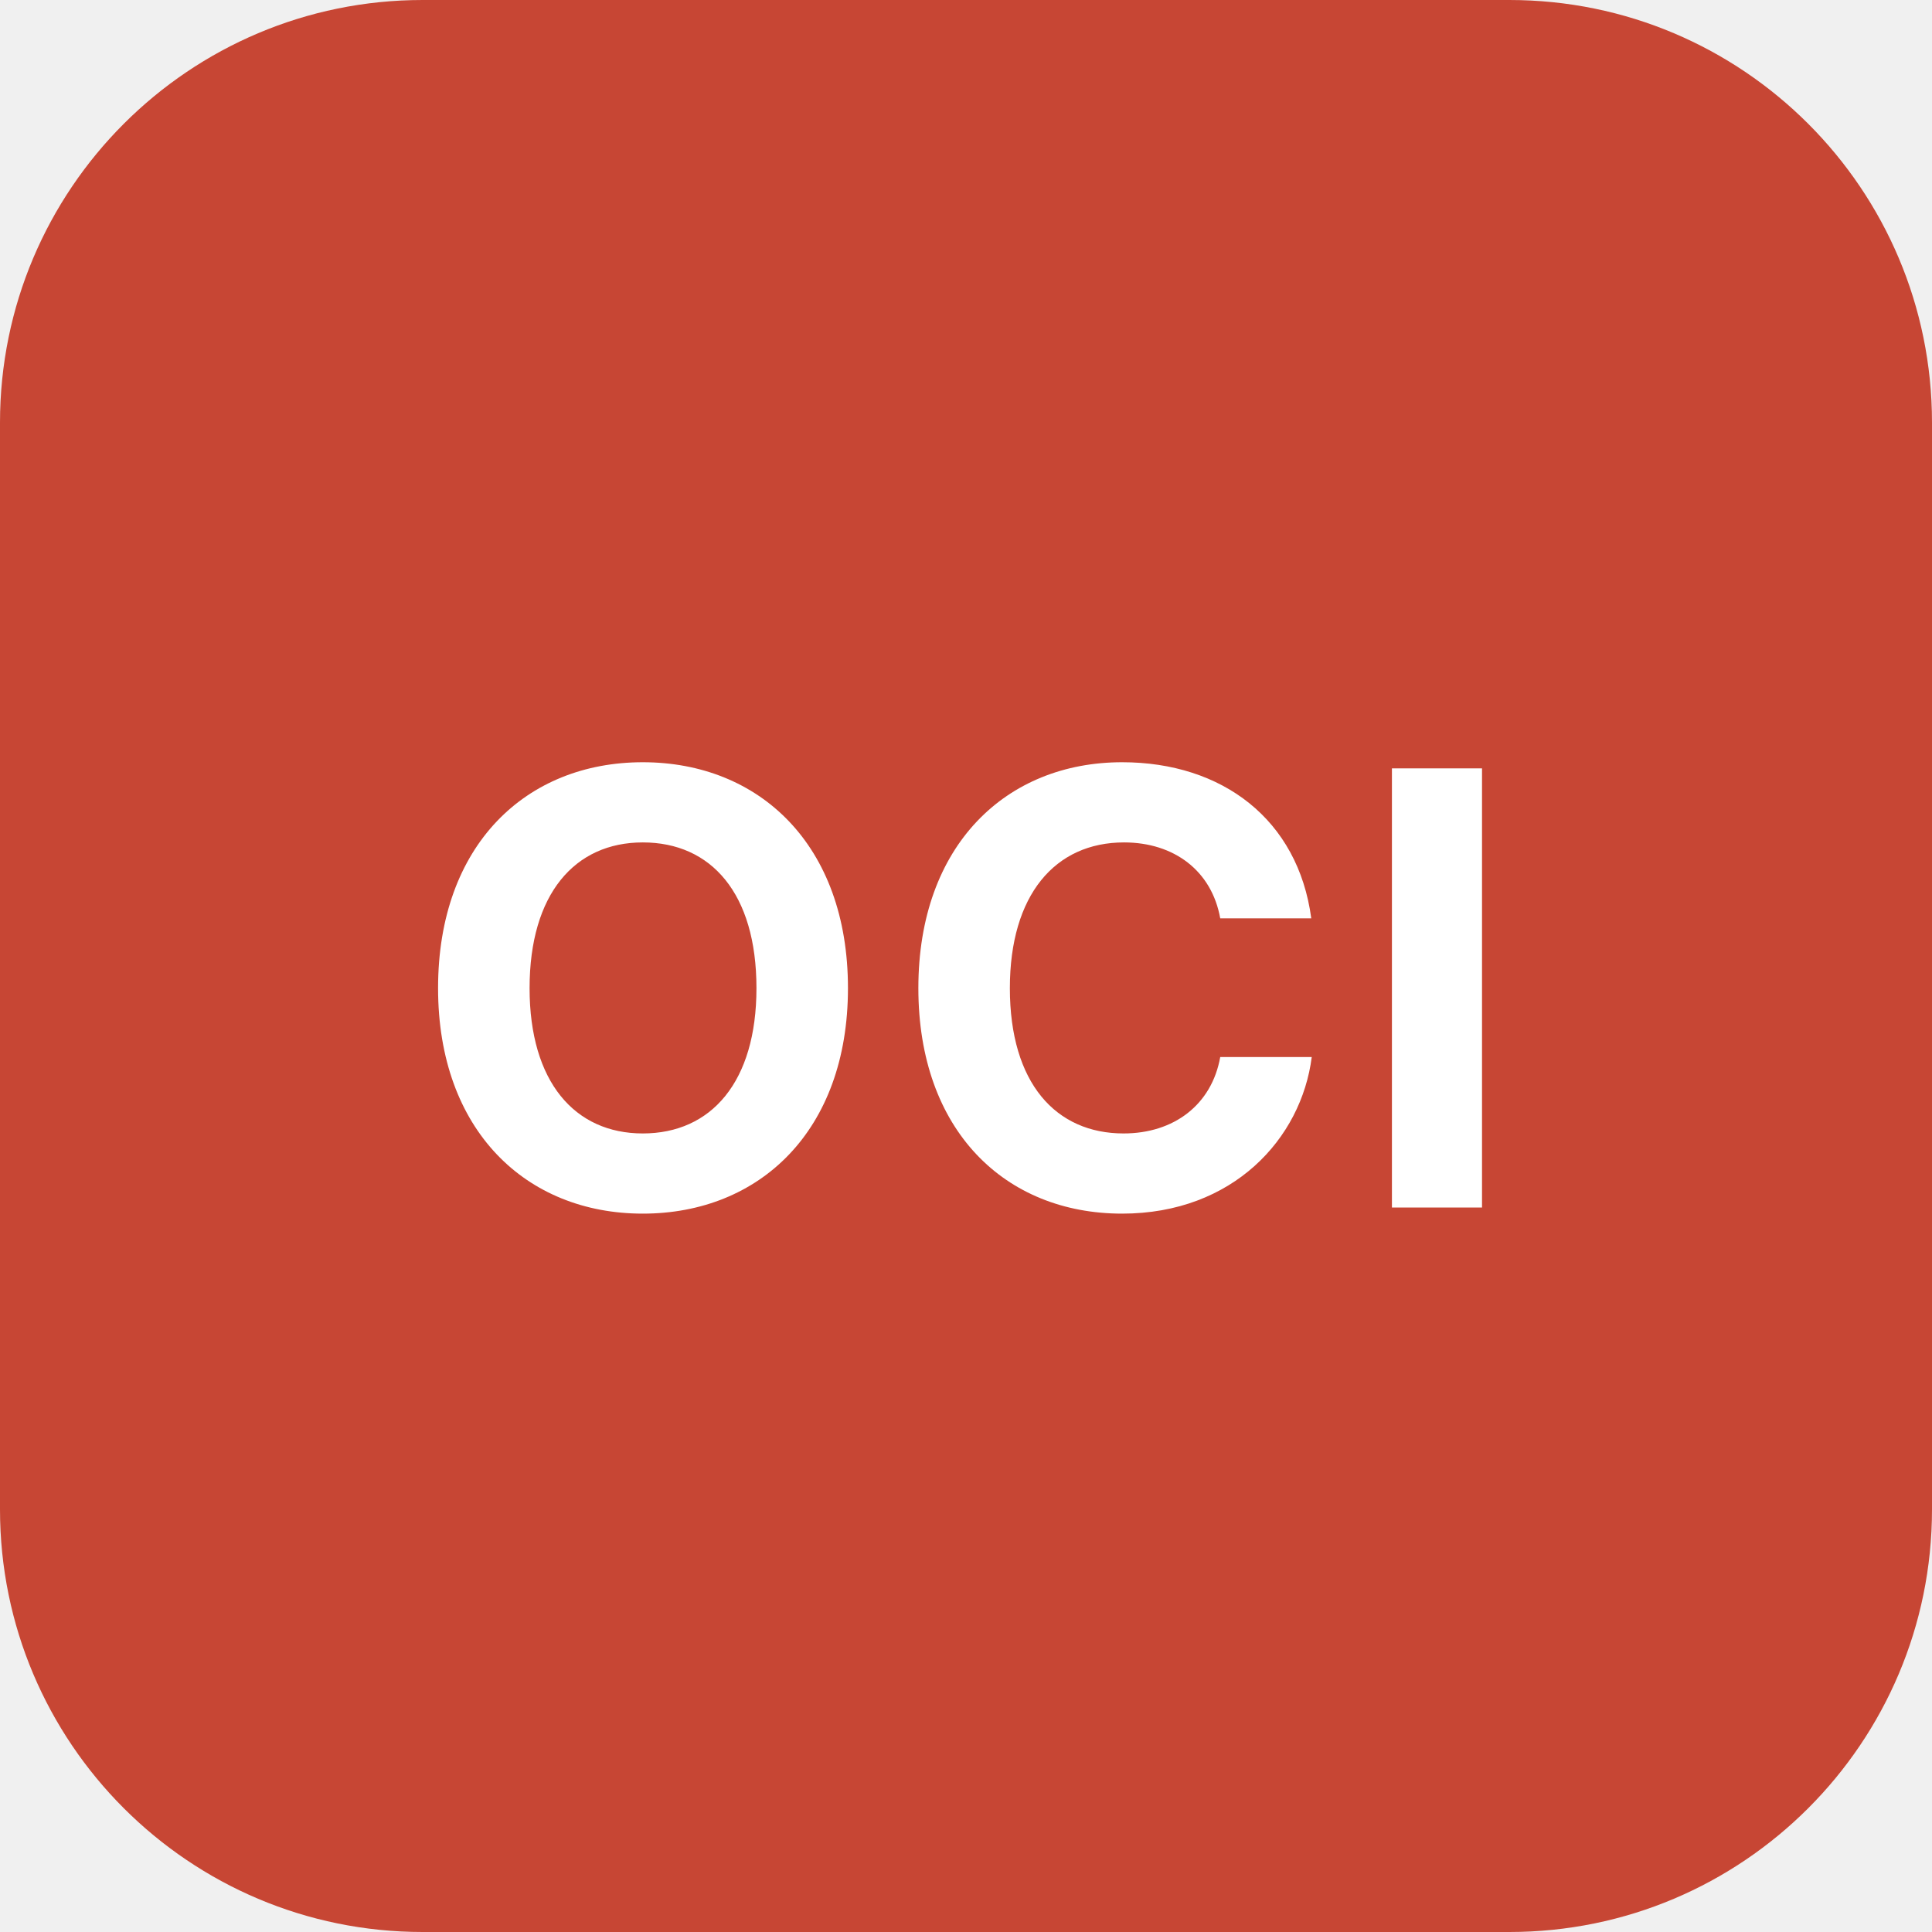
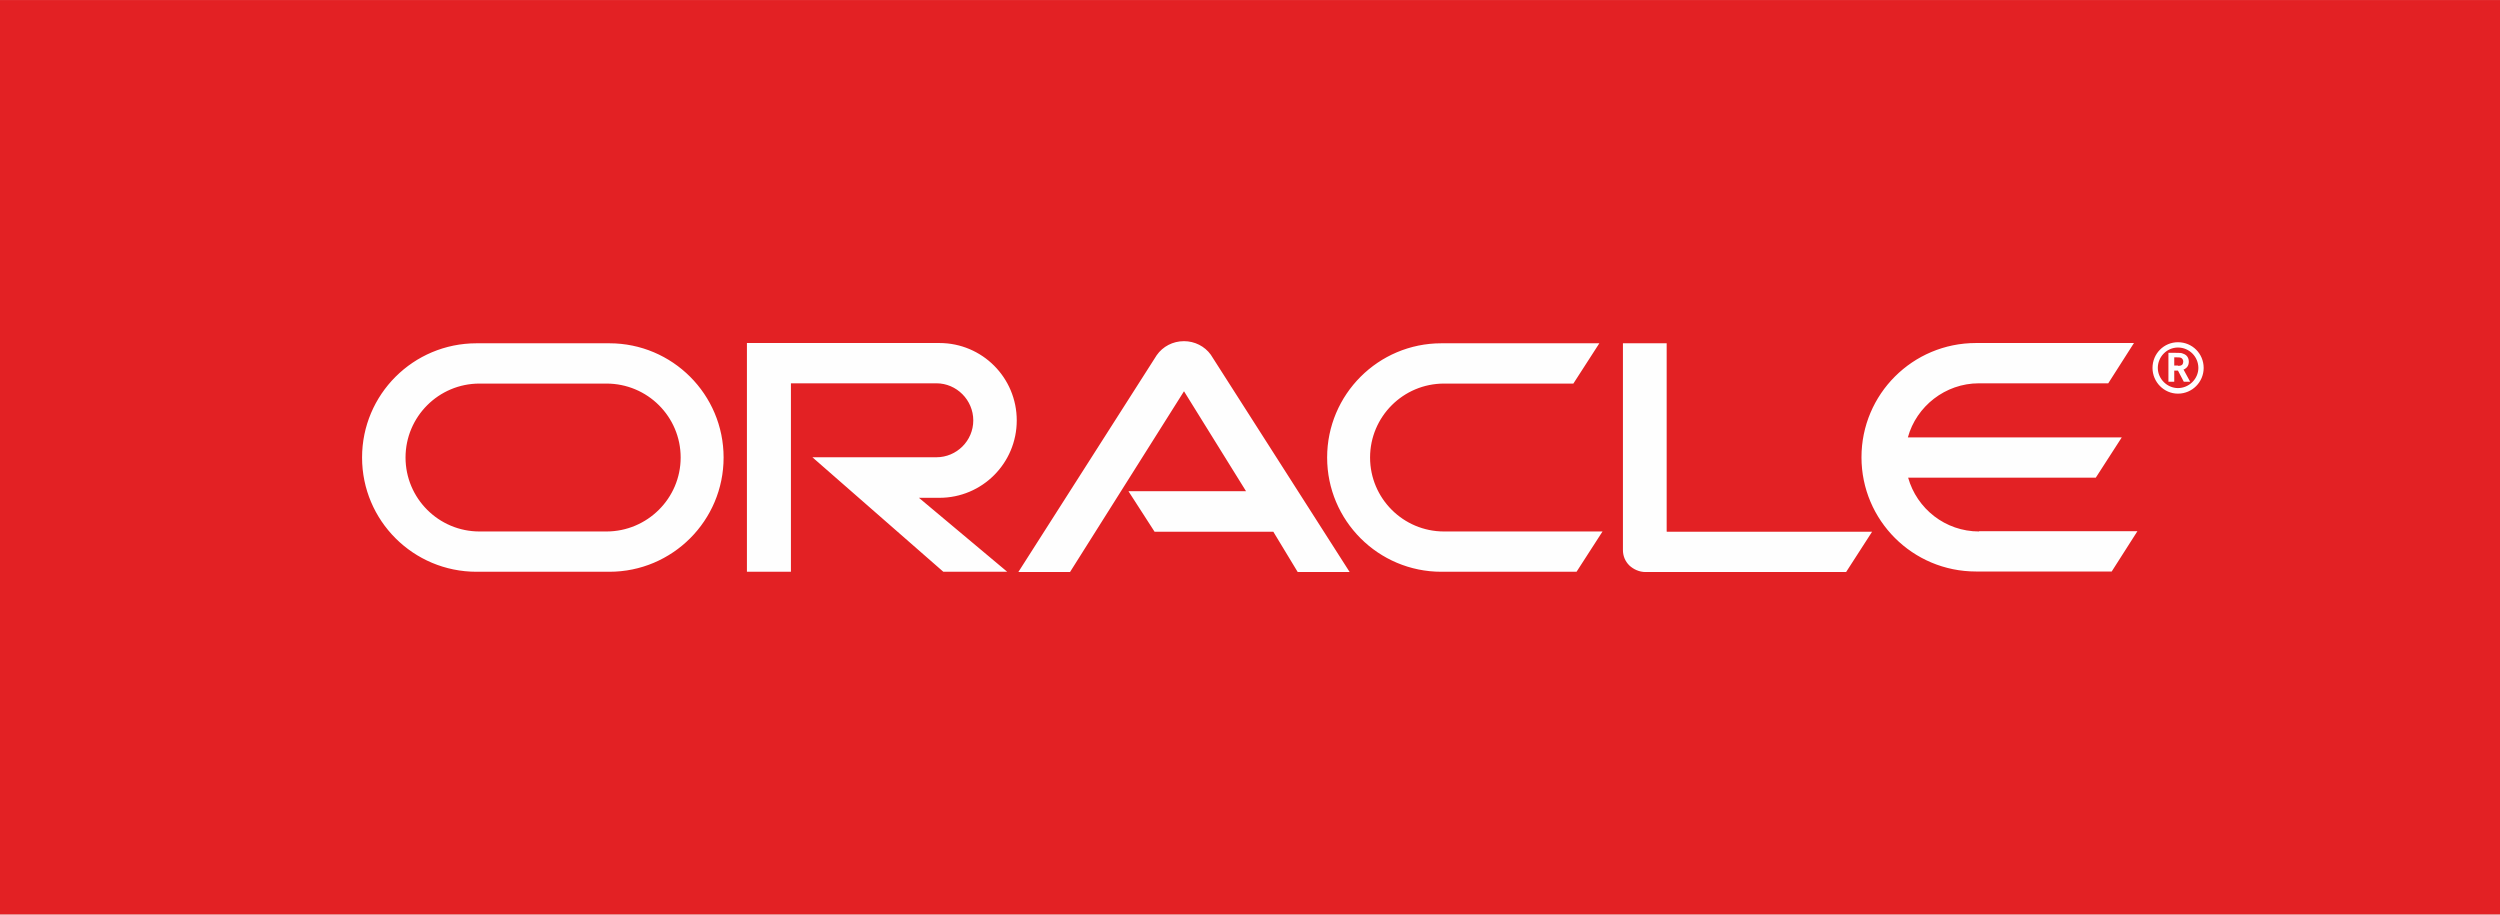
- <svg xmlns="http://www.w3.org/2000/svg" viewBox="0 0 64 64" width="64" height="64">
-   <rect width="64" height="64" rx="14" fill="#C74634" />
-   <text x="32" y="40" font-family="Inter, system-ui, sans-serif" font-size="20" font-weight="700" fill="#fff" text-anchor="middle" letter-spacing="0.5">OCI</text>
+ <svg xmlns="http://www.w3.org/2000/svg" xml:space="preserve" width="19.256mm" height="7.044mm" version="1.1" style="shape-rendering:geometricPrecision; text-rendering:geometricPrecision; image-rendering:optimizeQuality; fill-rule:evenodd; clip-rule:evenodd" viewBox="0 0 94.32 34.5">
+   <defs>
+     <style type="text/css">
+    
+     .fil1 {fill:#FEFEFE;fill-rule:nonzero}
+     .fil0 {fill:#E32124;fill-rule:nonzero}
+    
+   </style>
+   </defs>
+   <g id="Layer_x0020_1">
+     <polygon class="fil0" points="-0,34.5 94.32,34.5 94.32,0 -0,0 " />
+     <path class="fil1" d="M82.17 13.8c0.07,0 0.14,-0 0.18,-0.07 0.01,-0.03 0.02,-0.06 0.02,-0.09 0,-0.06 -0.03,-0.11 -0.08,-0.14 -0.05,-0.02 -0.1,-0.02 -0.21,-0.02l-0.05 0 0 0.31 0.14 0zm-0.09 -0.49c0.15,0 0.22,0 0.28,0.03 0.2,0.06 0.22,0.24 0.22,0.3 0,0.01 0,0.05 -0.01,0.09 -0.01,0.04 -0.03,0.12 -0.14,0.19 -0.02,0.01 -0.02,0.01 -0.05,0.02l0.25 0.46 -0.24 0 -0.22 -0.42 -0.14 0 0 0.42 -0.22 0 0 -1.09 0.27 0zm0.09 1.54c0.54,0 0.97,-0.44 0.97,-0.97 0,-0.54 -0.43,-0.97 -0.97,-0.97 -0.53,0 -0.96,0.43 -0.96,0.97 0,0.53 0.43,0.97 0.96,0.97zm-0.76 -0.97c0,-0.42 0.34,-0.77 0.76,-0.77 0.43,0 0.77,0.35 0.77,0.77 0,0.41 -0.35,0.76 -0.77,0.76 -0.41,0 -0.76,-0.35 -0.76,-0.76zm-6.74 6.17c-1.28,0 -2.35,-0.86 -2.68,-2.03l7.08 0 0.98 -1.52 -8.07 0c0.32,-1.17 1.41,-2.04 2.68,-2.04l4.88 0 0.97 -1.52 -5.96 0c-2.39,0 -4.32,1.93 -4.32,4.31 0,2.38 1.93,4.31 4.32,4.31l5.12 0 0.97 -1.52 -5.98 0zm-20.29 1.52c-2.38,0 -4.31,-1.93 -4.31,-4.31 0,-2.38 1.93,-4.31 4.31,-4.31l5.96 0 -0.98 1.52 -4.88 0c-1.54,0 -2.79,1.25 -2.79,2.79 0,1.54 1.25,2.79 2.79,2.79l5.98 0 -0.98 1.52 -5.12 0zm-31.5 -1.52c1.54,0 2.8,-1.25 2.8,-2.79 0,-1.54 -1.25,-2.79 -2.8,-2.79l-4.79 0c-1.54,0 -2.79,1.25 -2.79,2.79 0,1.54 1.25,2.79 2.79,2.79l4.79 0zm-4.9 1.52c-2.39,0 -4.32,-1.93 -4.32,-4.31 0,-2.38 1.93,-4.31 4.32,-4.31l5.01 0c2.38,0 4.31,1.93 4.31,4.31 0,2.38 -1.93,4.31 -4.31,4.31l-5.01 0zm17.46 -2.79c1.62,0 2.92,-1.31 2.92,-2.92 0,-1.61 -1.3,-2.92 -2.92,-2.92l-7.26 0 0 8.63 1.66 0 0 -7.11 5.49 0c0.76,0 1.39,0.63 1.39,1.4 0,0.77 -0.63,1.39 -1.39,1.39l-4.68 -0 4.94 4.32 2.41 0 -3.33 -2.79 0.75 0zm27.44 1.27l0 -7.1 -1.65 0 0 7.8c0,0.22 0.08,0.42 0.24,0.58 0.16,0.15 0.38,0.25 0.61,0.25l7.57 0 0.98 -1.52 -7.74 0zm-20.3 -1.52l4.43 0 -2.34 -3.77 -4.3 6.82 -1.95 0 5.22 -8.18c0.23,-0.33 0.61,-0.53 1.03,-0.53 0.4,0 0.78,0.19 1.01,0.51l5.24 8.2 -1.96 0 -0.92 -1.52 -4.48 0 -0.98 -1.52z" />
+   </g>
</svg>
